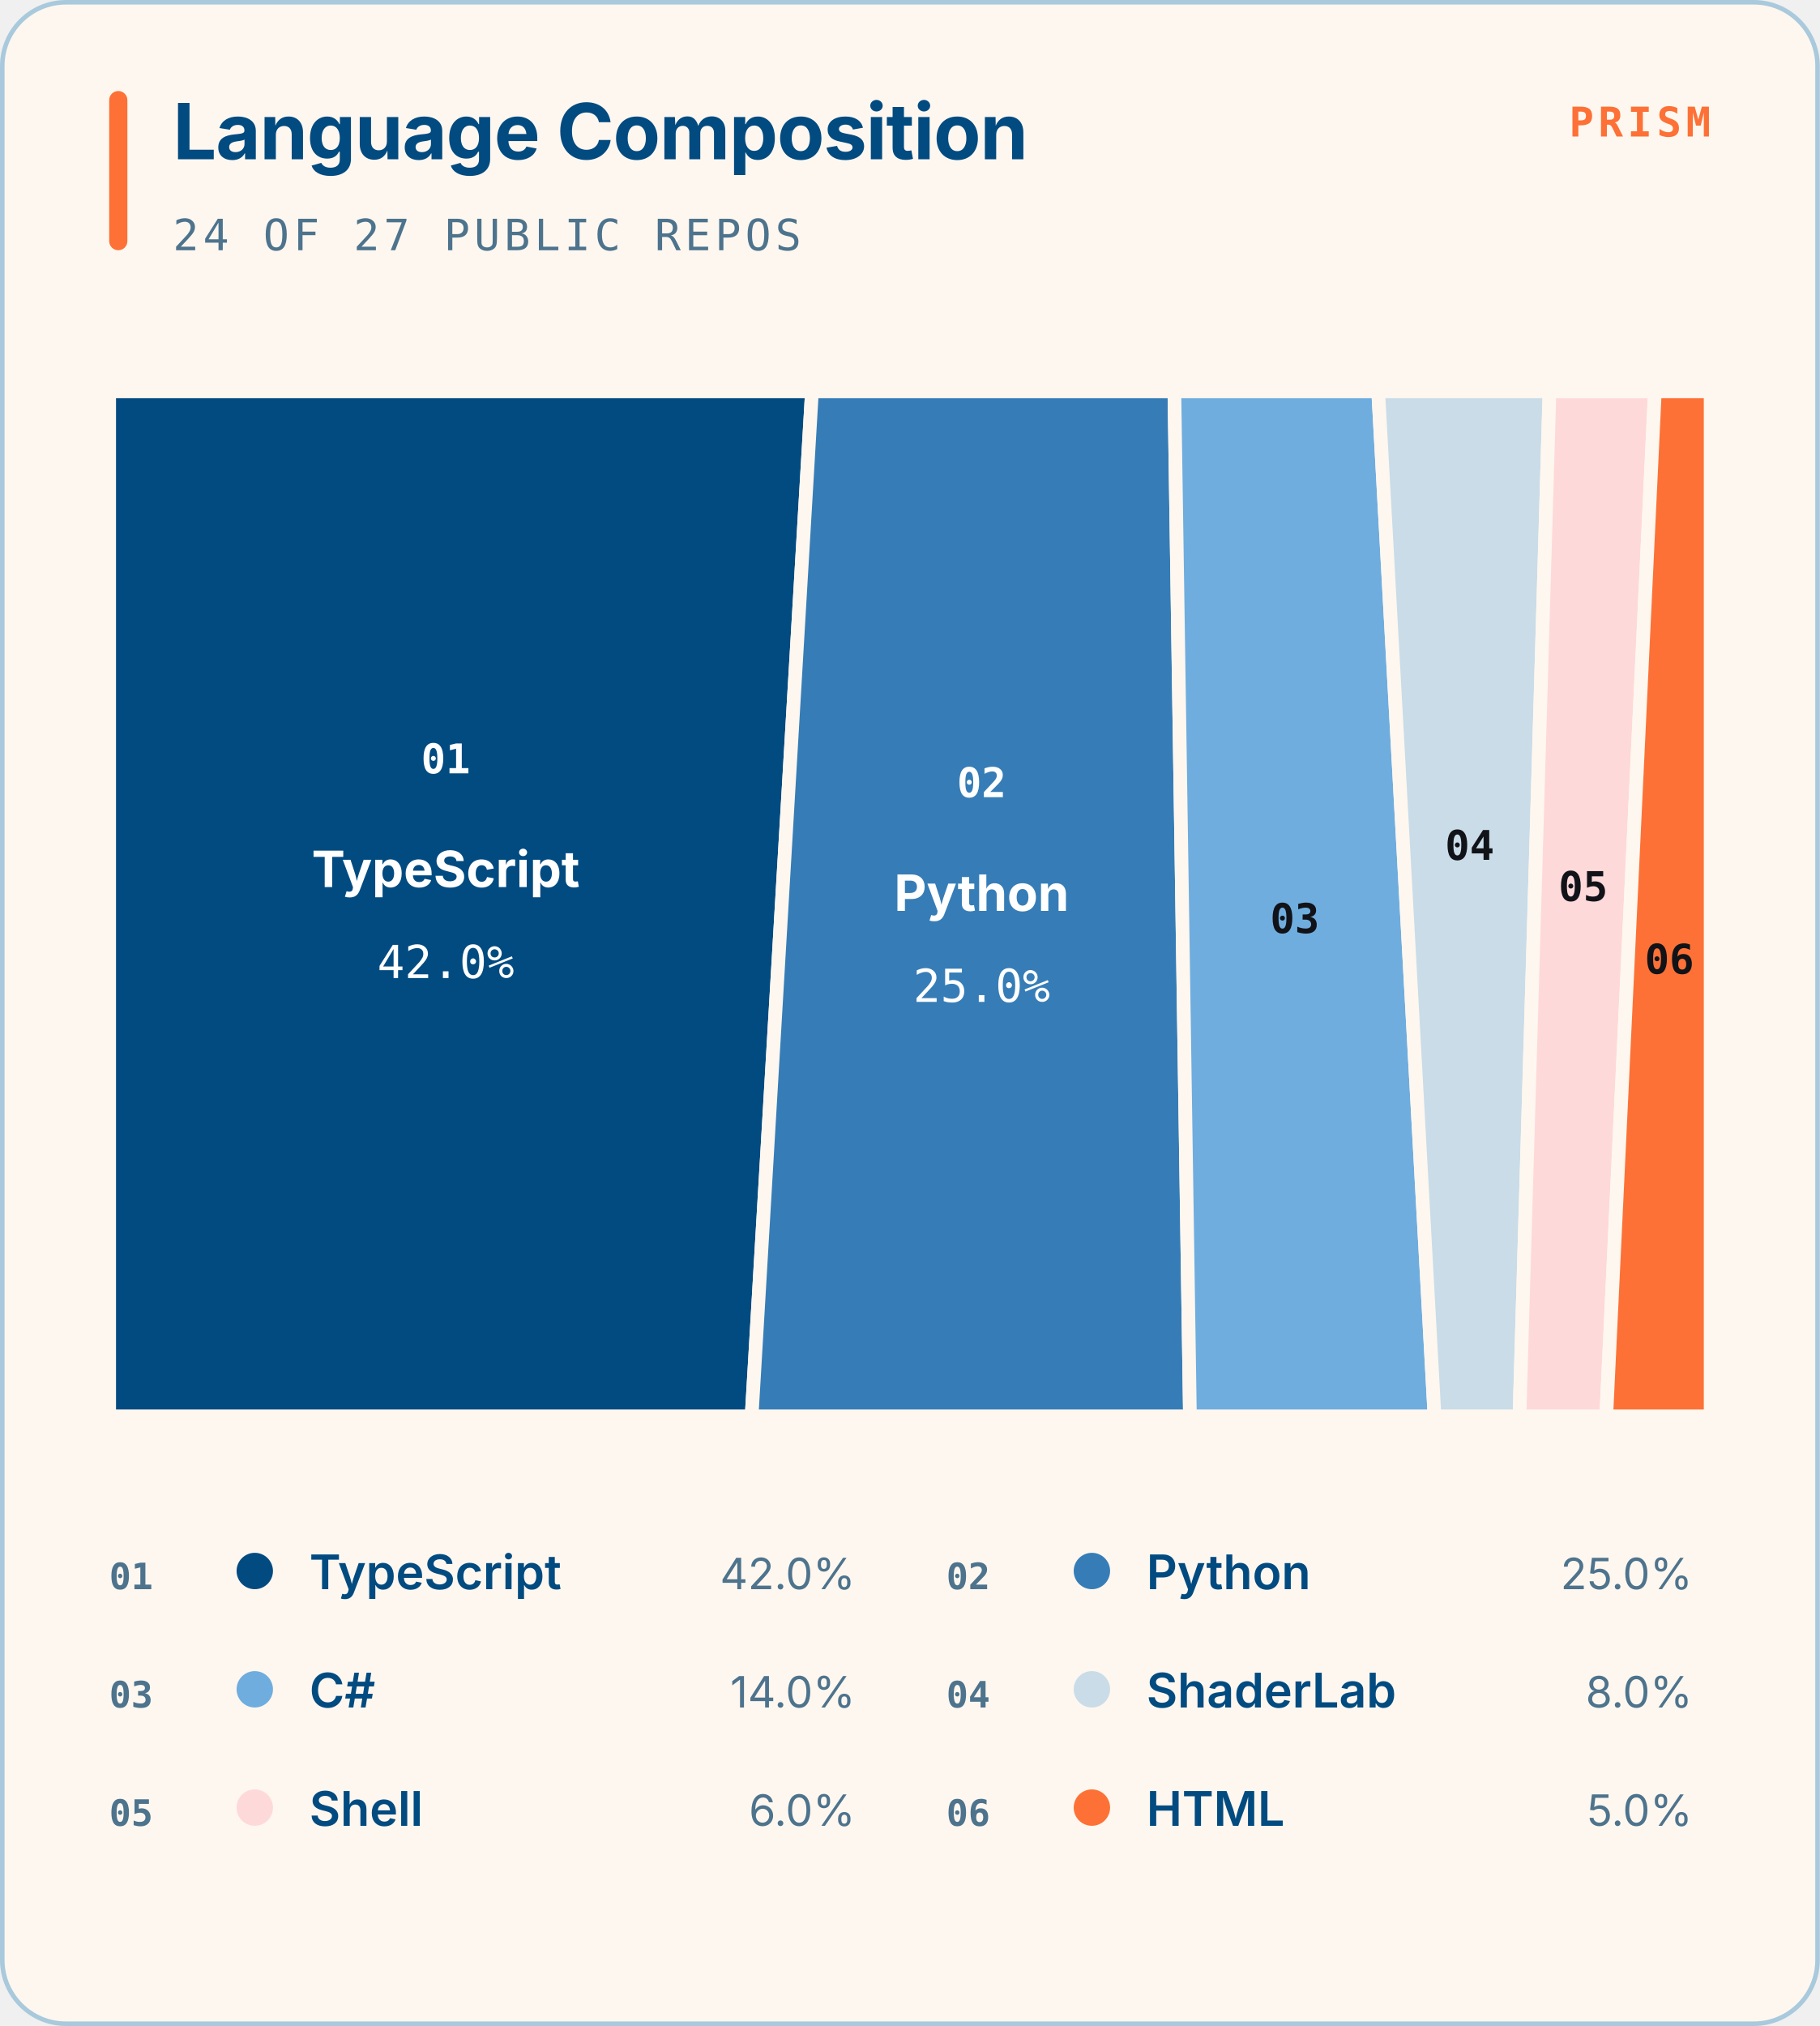
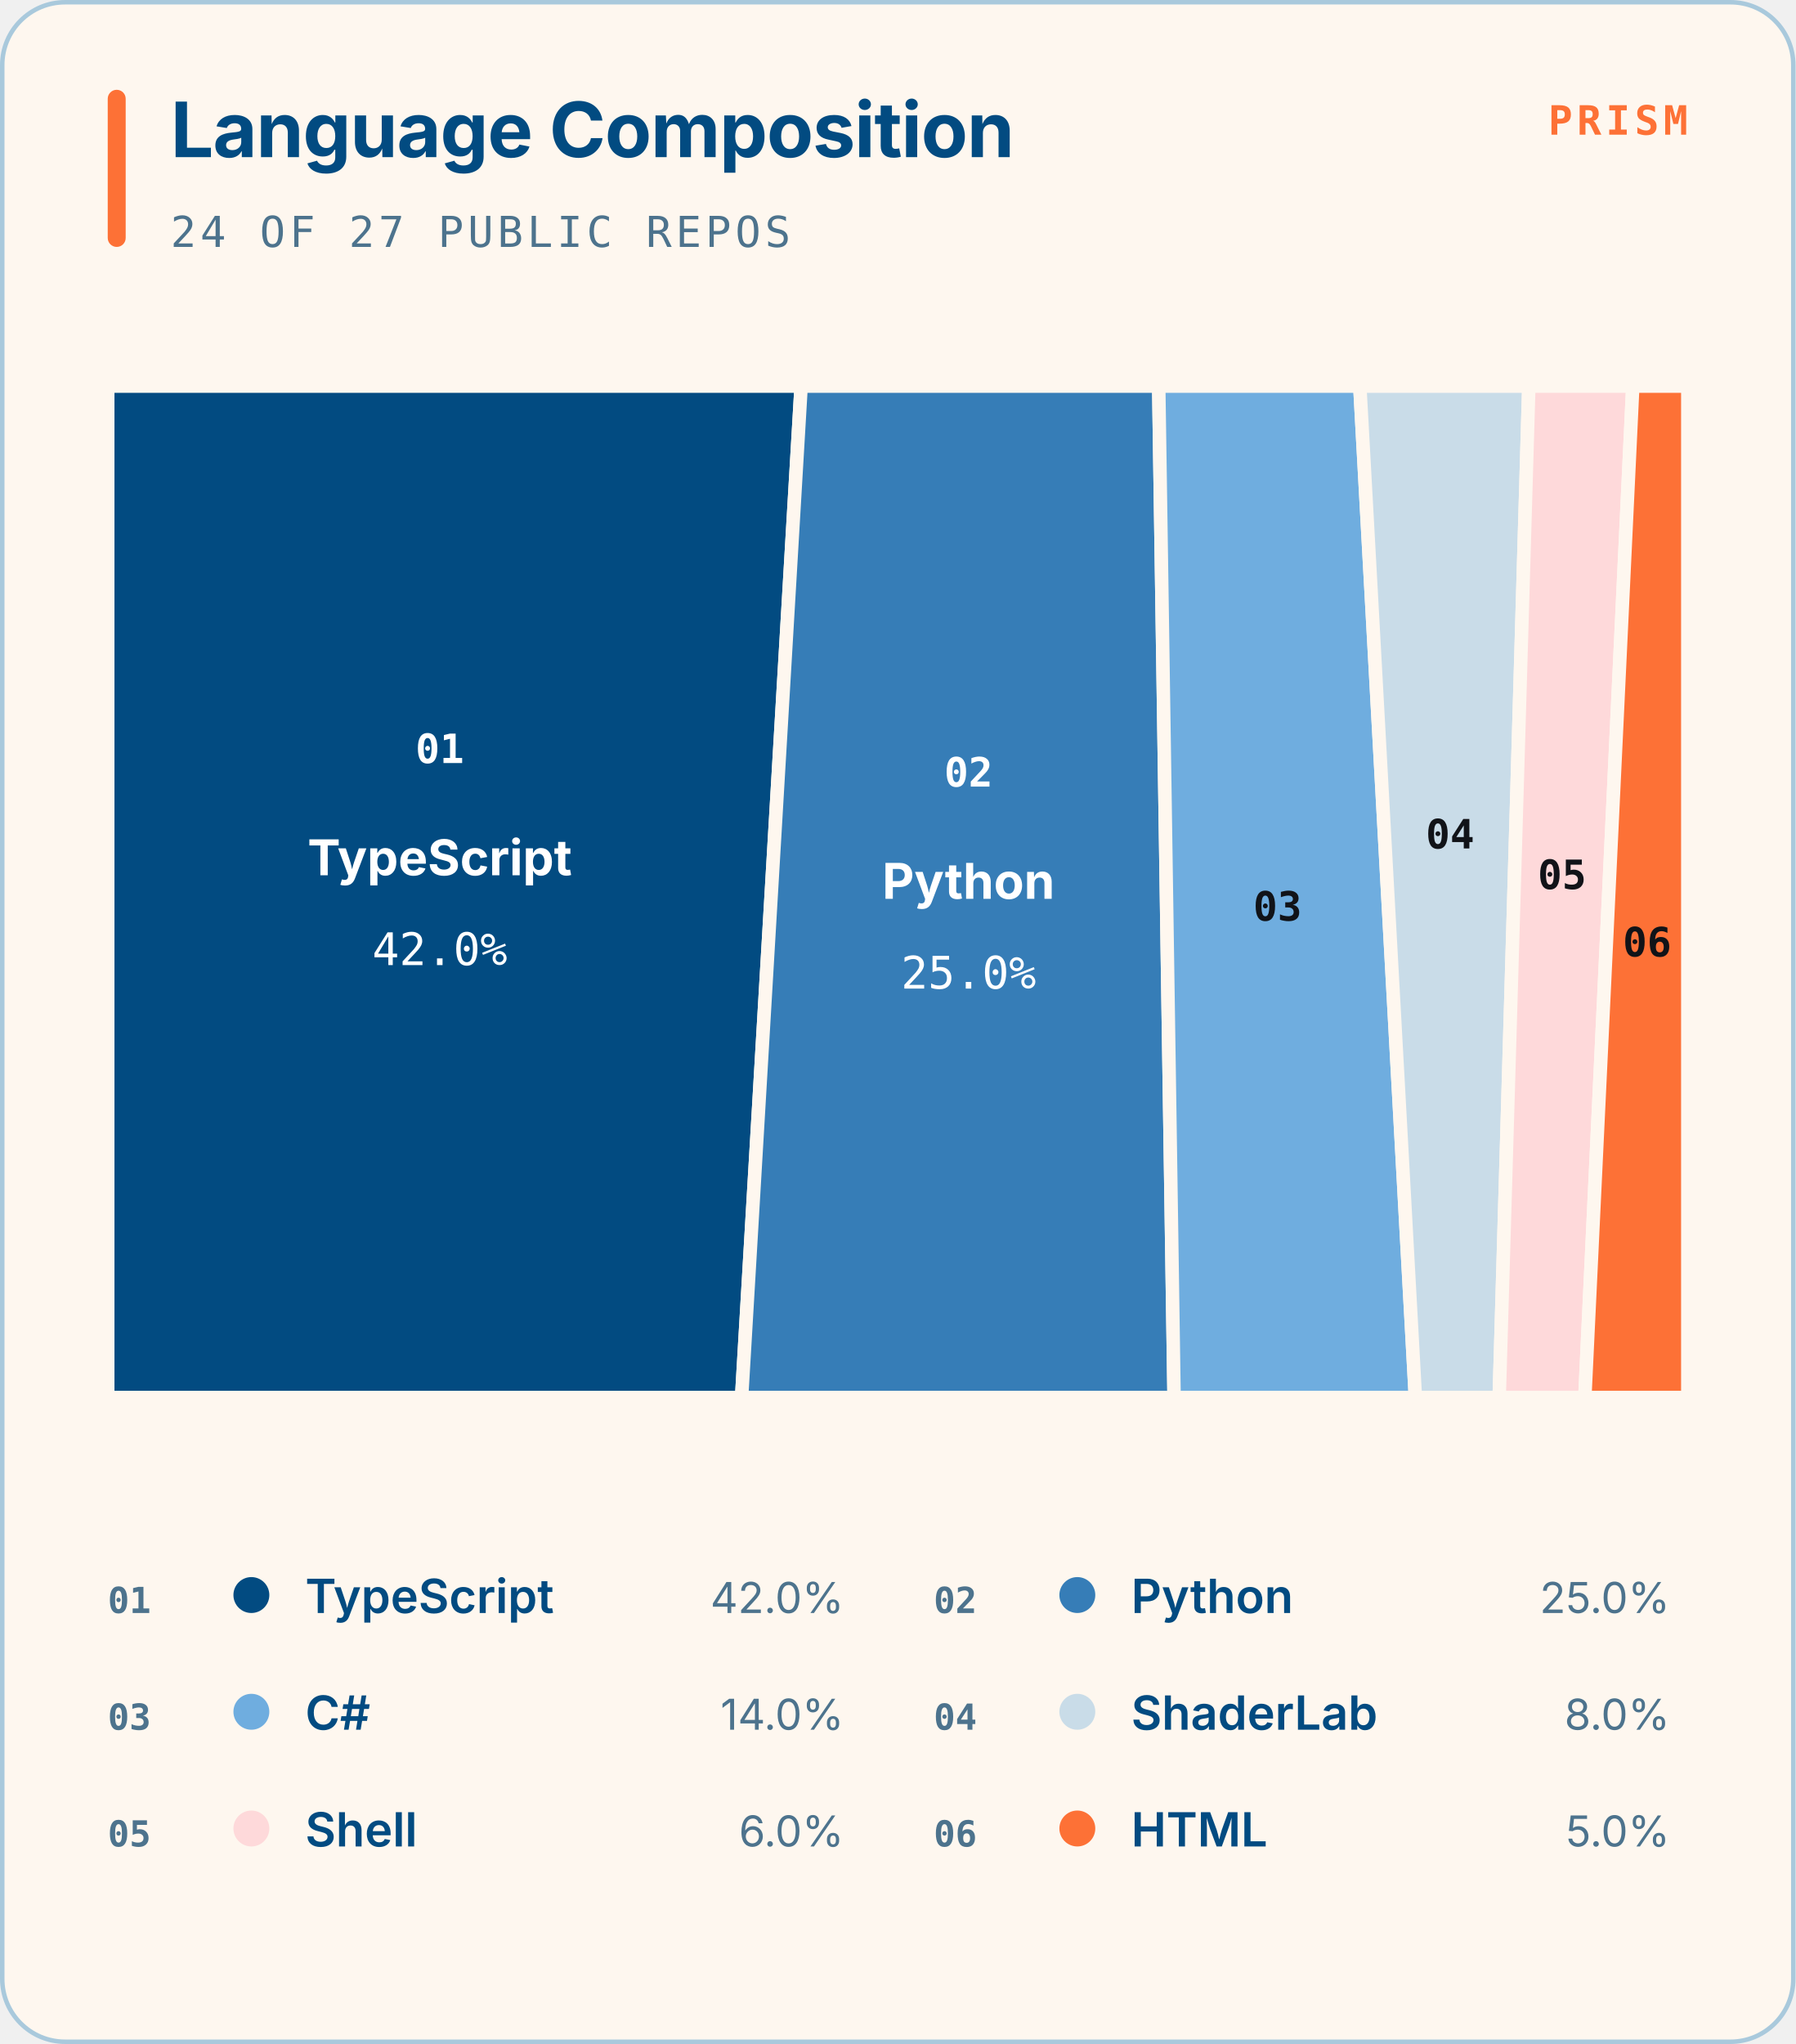
- <svg xmlns="http://www.w3.org/2000/svg" role="img" aria-labelledby="title description" data-style="prism" data-theme="paper" width="400" height="445.28" viewBox="0 0 400 445.28">
+ <svg xmlns="http://www.w3.org/2000/svg" role="img" aria-labelledby="title description" data-style="prism" data-theme="paper" width="400" height="455.28" viewBox="0 0 400 455.28">
  <style>
    text { font-family: -apple-system, BlinkMacSystemFont, Segoe UI, sans-serif; }
    .title { fill: #024b81; font-size: 17px; font-weight: 700; letter-spacing: -0.2px; }
    .meta, .style-tag, .rank, .metric-label { font-family: ui-monospace, SFMono-Regular, Consolas, monospace; }
    .meta { fill: #4d738d; font-size: 9.5px; letter-spacing: 0.9px; }
    .style-tag { fill: #fd7136; font-size: 9px; font-weight: 700; letter-spacing: 1px; }
    .label { fill: #024b81; font-size: 12px; font-weight: 650; }
    .value { fill: #4d738d; font-size: 11px; font-variant-numeric: tabular-nums; }
    .rank { fill: #fd7136; font-size: 9px; font-weight: 700; }
    .metric { fill: #024b81; font-size: 27px; font-weight: 750; font-variant-numeric: tabular-nums; }
    .metric-label { fill: #4d738d; font-size: 7px; letter-spacing: 0.7px; }
    .legend-rank { fill: #4d738d; font-family: ui-monospace, SFMono-Regular, Consolas, monospace; font-size: 8px; font-weight: 700; }
    .legend-label { fill: #024b81; font-size: 10.5px; font-weight: 600; }
    .legend-value { fill: #4d738d; font-size: 9.5px; font-variant-numeric: tabular-nums; }
    .axis-note { fill: #4d738d; font-family: ui-monospace, SFMono-Regular, Consolas, monospace; font-size: 9.5px; letter-spacing: 0.6px; }
    .part-label { font-size: 11px; font-weight: 700; }
    .part-rank { font-family: ui-monospace, SFMono-Regular, Consolas, monospace; font-size: 9px; font-weight: 800; }
    .part-value { font-family: ui-monospace, SFMono-Regular, Consolas, monospace; font-size: 10px; font-variant-numeric: tabular-nums; }
    .center-label { fill: #024b81; font-size: 12px; font-weight: 700; }
    .center-value { fill: #4d738d; font-family: ui-monospace, SFMono-Regular, Consolas, monospace; font-size: 9px; }
    .node-label { font-size: 9px; font-weight: 750; }
    .empty { fill: #4d738d; font-size: 11px; }
  </style>
-   <rect class="card" x="0.5" y="0.5" width="399" height="444.28" rx="14" fill="#fef7ef" stroke="#a9c9dc" />
+   <rect class="card" x="0.5" y="0.5" width="399" height="454.28" rx="14" fill="#fef7ef" stroke="#a9c9dc" />
  <rect x="24" y="20" width="4" height="35" rx="2" fill="#fd7136" />
  <text class="title" x="38" y="35">Language Composition</text>
  <text class="meta" x="38" y="55">24 OF 27 PUBLIC REPOS</text>
  <text class="style-tag" text-anchor="end" x="376" y="30">PRISM</text>
  <g data-role="prism-part">
    <polygon data-role="composition-part" data-language="TypeScript" data-share="42" data-shape-role="prism-part" points="24,86 178.47,86 165.21,311.28 24,311.28" fill="#024b81" stroke="#fef7ef" stroke-width="3" stroke-linejoin="round" />
    <text class="part-rank" data-role="part-rank" data-rank="1" text-anchor="middle" x="97.97" y="169.96" fill="#ffffff">01</text>
    <text class="part-label" text-anchor="middle" x="97.97" y="194.96" fill="#ffffff">TypeScript</text>
    <text class="part-value" text-anchor="middle" x="97.97" y="214.96" fill="#ffffff">42.0%</text>
    <polygon data-role="composition-part" data-language="Python" data-share="25" data-shape-role="prism-part" points="178.47,86 258.13,86 261.55,311.28 165.21,311.28" fill="#367db7" stroke="#fef7ef" stroke-width="3" stroke-linejoin="round" />
    <text class="part-rank" data-role="part-rank" data-rank="2" text-anchor="middle" x="215.76" y="175.2" fill="#ffffff">02</text>
    <text class="part-label" text-anchor="middle" x="215.76" y="200.2" fill="#ffffff">Python</text>
    <text class="part-value" text-anchor="middle" x="215.76" y="220.2" fill="#ffffff">25.0%</text>
    <polygon data-role="composition-part" data-language="C#" data-share="14" data-shape-role="prism-part" points="258.13,86 302.93,86 315.31,311.28 261.55,311.28" fill="#6faddf" stroke="#fef7ef" stroke-width="3" stroke-linejoin="round" />
    <text class="part-rank" data-role="part-rank" data-rank="3" text-anchor="middle" x="284.6" y="205.06" fill="#111318">03</text>
    <polygon data-role="composition-part" data-language="ShaderLab" data-share="8" data-shape-role="prism-part" points="302.93,86 340.58,86 333.98,311.28 315.31,311.28" fill="#c9dce8" stroke="#fef7ef" stroke-width="3" stroke-linejoin="round" />
    <text class="part-rank" data-role="part-rank" data-rank="4" text-anchor="middle" x="323.04" y="188.98" fill="#111318">04</text>
    <polygon data-role="composition-part" data-language="Shell" data-share="6" data-shape-role="prism-part" points="340.58,86 363.74,86 353.06,311.28 333.98,311.28" fill="#fed9da" stroke="#fef7ef" stroke-width="3" stroke-linejoin="round" />
    <text class="part-rank" data-role="part-rank" data-rank="5" text-anchor="middle" x="347.98" y="198.02" fill="#111318">05</text>
    <polygon data-role="composition-part" data-language="HTML" data-share="5" data-shape-role="prism-part" points="363.74,86 376,86 376,311.28 353.06,311.28" fill="#fd7136" stroke="#fef7ef" stroke-width="3" stroke-linejoin="round" />
-     <text class="part-rank" data-role="part-rank" data-rank="6" text-anchor="middle" x="366.93" y="214" fill="#111318">06</text>
+     <text class="part-rank" data-role="part-rank" data-rank="6" text-anchor="middle" x="366.93" y="213.03" fill="#111318">06</text>
  </g>
  <g data-role="legend" data-columns="2">
-     <text class="legend-rank" data-role="legend-rank" data-rank="1" x="24" y="349.28">01</text>
-     <circle cx="56" cy="345.28" r="4" fill="#024b81" />
-     <text class="legend-label" x="68" y="349.28">TypeScript</text>
-     <text class="legend-value" text-anchor="end" x="188" y="349.28">42.0%</text>
-     <text class="legend-rank" data-role="legend-rank" data-rank="2" x="208" y="349.28">02</text>
-     <circle cx="240" cy="345.28" r="4" fill="#367db7" />
-     <text class="legend-label" x="252" y="349.28">Python</text>
-     <text class="legend-value" text-anchor="end" x="372" y="349.28">25.0%</text>
-     <text class="legend-rank" data-role="legend-rank" data-rank="3" x="24" y="375.28">03</text>
-     <circle cx="56" cy="371.28" r="4" fill="#6faddf" />
-     <text class="legend-label" x="68" y="375.28">C#</text>
-     <text class="legend-value" text-anchor="end" x="188" y="375.28">14.0%</text>
-     <text class="legend-rank" data-role="legend-rank" data-rank="4" x="208" y="375.28">04</text>
-     <circle cx="240" cy="371.28" r="4" fill="#c9dce8" />
-     <text class="legend-label" x="252" y="375.28">ShaderLab</text>
-     <text class="legend-value" text-anchor="end" x="372" y="375.28">8.0%</text>
-     <text class="legend-rank" data-role="legend-rank" data-rank="5" x="24" y="401.28">05</text>
-     <circle cx="56" cy="397.28" r="4" fill="#fed9da" />
-     <text class="legend-label" x="68" y="401.28">Shell</text>
-     <text class="legend-value" text-anchor="end" x="188" y="401.28">6.0%</text>
-     <text class="legend-rank" data-role="legend-rank" data-rank="6" x="208" y="401.28">06</text>
-     <circle cx="240" cy="397.28" r="4" fill="#fd7136" />
-     <text class="legend-label" x="252" y="401.28">HTML</text>
-     <text class="legend-value" text-anchor="end" x="372" y="401.28">5.0%</text>
+     <text class="legend-rank" data-role="legend-rank" data-rank="1" x="24" y="359.28">01</text>
+     <circle cx="56" cy="355.28" r="4" fill="#024b81" />
+     <text class="legend-label" x="68" y="359.28">TypeScript</text>
+     <text class="legend-value" text-anchor="end" x="188" y="359.28">42.0%</text>
+     <text class="legend-rank" data-role="legend-rank" data-rank="2" x="208" y="359.28">02</text>
+     <circle cx="240" cy="355.28" r="4" fill="#367db7" />
+     <text class="legend-label" x="252" y="359.28">Python</text>
+     <text class="legend-value" text-anchor="end" x="372" y="359.28">25.0%</text>
+     <text class="legend-rank" data-role="legend-rank" data-rank="3" x="24" y="385.28">03</text>
+     <circle cx="56" cy="381.28" r="4" fill="#6faddf" />
+     <text class="legend-label" x="68" y="385.28">C#</text>
+     <text class="legend-value" text-anchor="end" x="188" y="385.28">14.0%</text>
+     <text class="legend-rank" data-role="legend-rank" data-rank="4" x="208" y="385.28">04</text>
+     <circle cx="240" cy="381.28" r="4" fill="#c9dce8" />
+     <text class="legend-label" x="252" y="385.28">ShaderLab</text>
+     <text class="legend-value" text-anchor="end" x="372" y="385.28">8.0%</text>
+     <text class="legend-rank" data-role="legend-rank" data-rank="5" x="24" y="411.28">05</text>
+     <circle cx="56" cy="407.28" r="4" fill="#fed9da" />
+     <text class="legend-label" x="68" y="411.28">Shell</text>
+     <text class="legend-value" text-anchor="end" x="188" y="411.28">6.0%</text>
+     <text class="legend-rank" data-role="legend-rank" data-rank="6" x="208" y="411.28">06</text>
+     <circle cx="240" cy="407.28" r="4" fill="#fd7136" />
+     <text class="legend-label" x="252" y="411.28">HTML</text>
+     <text class="legend-value" text-anchor="end" x="372" y="411.28">5.0%</text>
  </g>
</svg>
